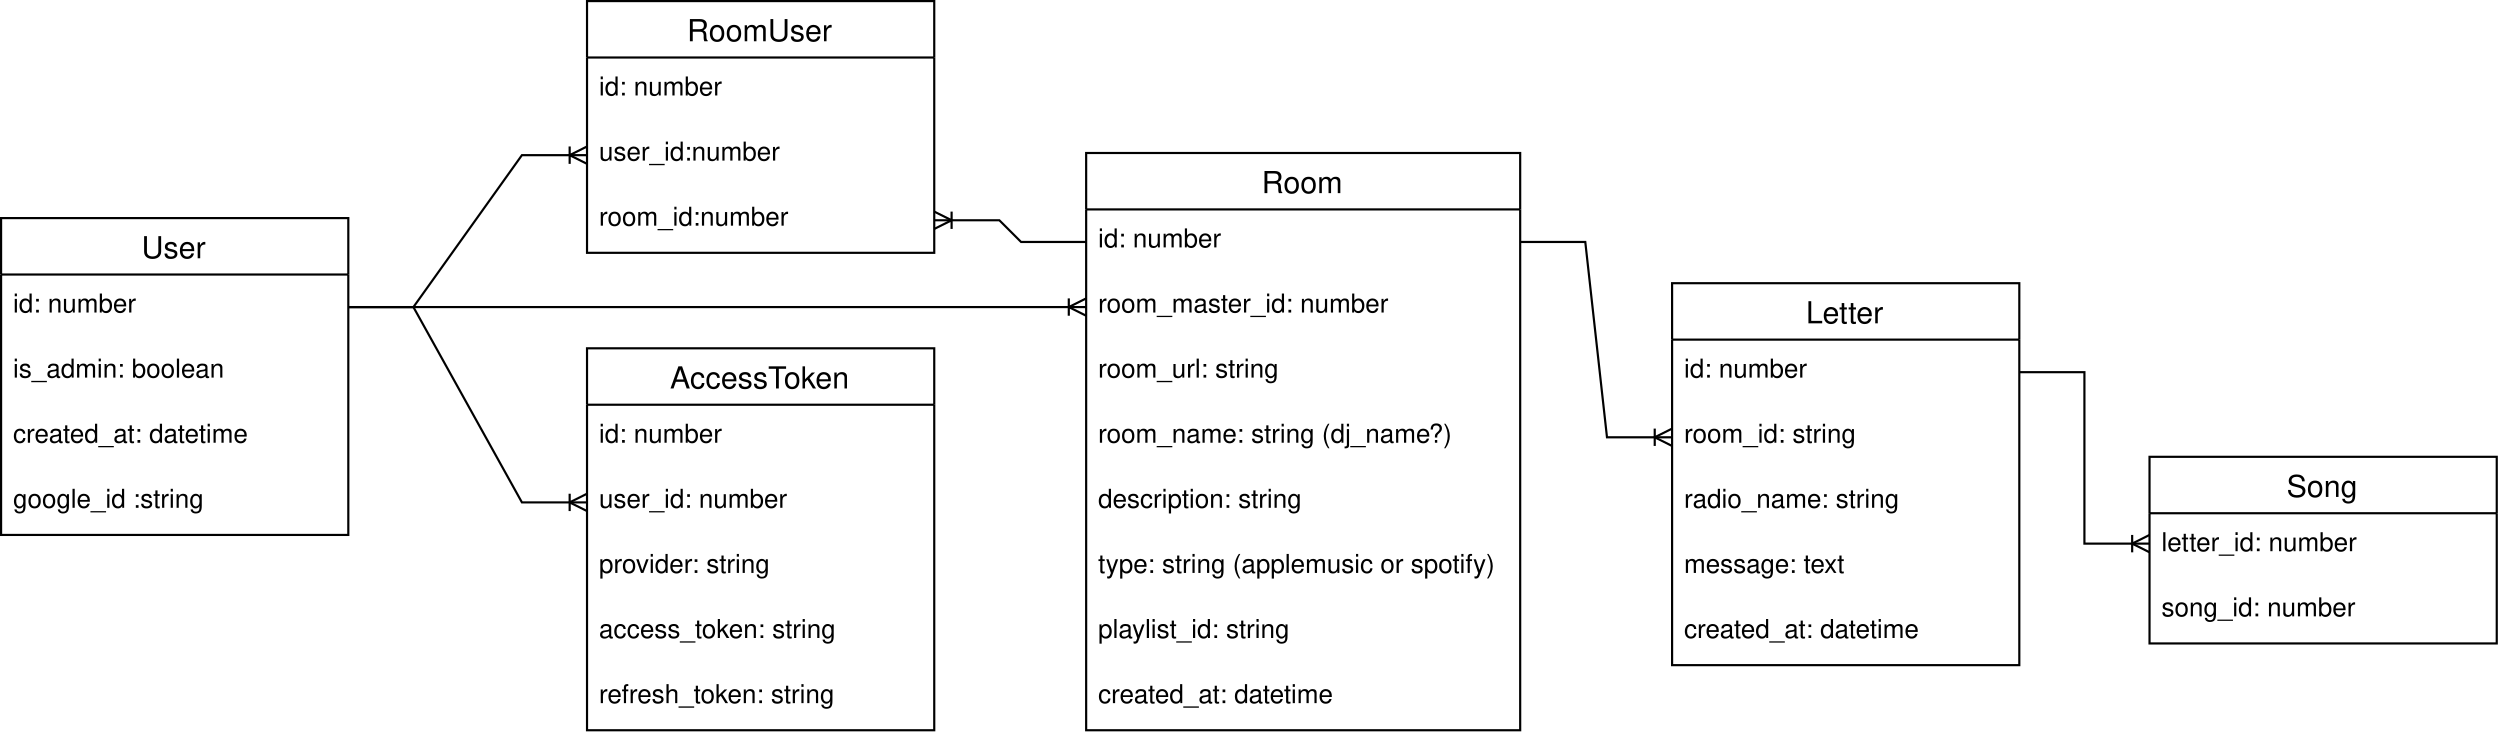
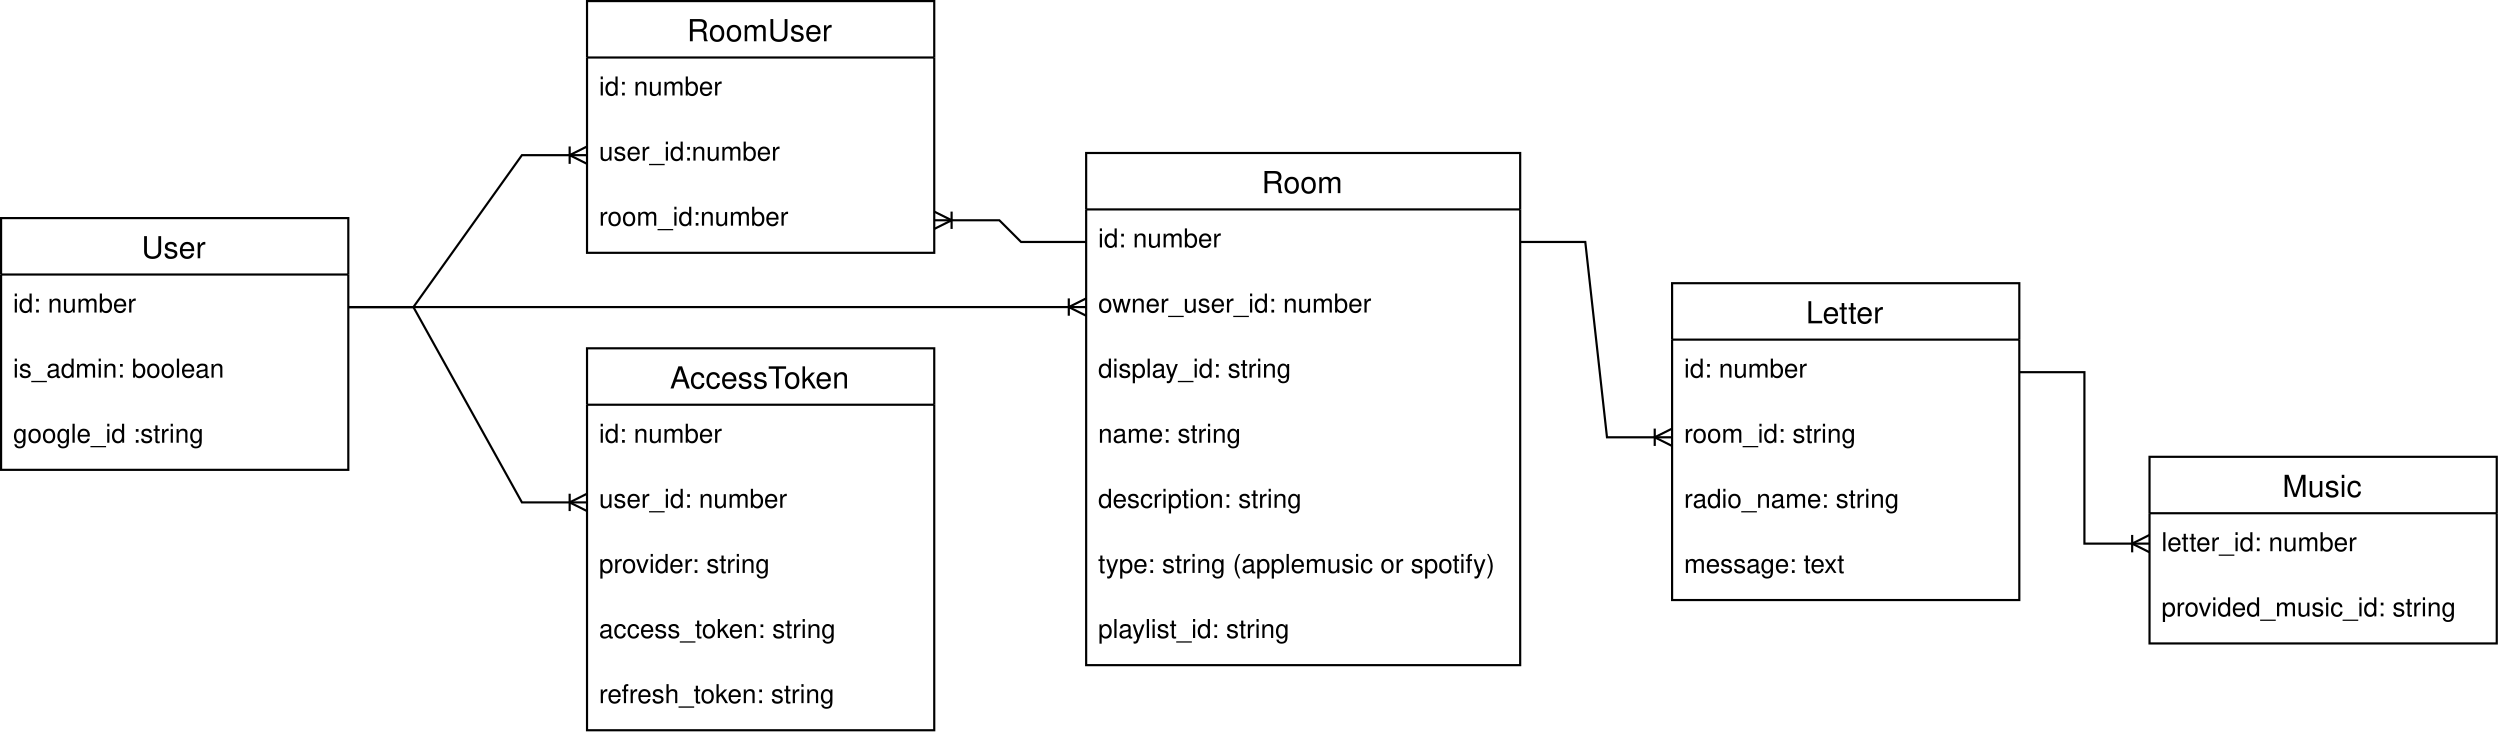
<svg xmlns="http://www.w3.org/2000/svg" version="1.1" width="1152px" height="341px" viewBox="-0.5 -0.5 1152 341">
  <defs>
    <clipPath id="mx-clip-4-131-152-30-0">
      <rect x="4" y="131" width="152" height="30" />
    </clipPath>
    <clipPath id="mx-clip-4-161-152-30-0">
      <rect x="4" y="161" width="152" height="30" />
    </clipPath>
    <clipPath id="mx-clip-4-191-152-30-0">
      <rect x="4" y="191" width="152" height="30" />
-     </clipPath>
-     <clipPath id="mx-clip-4-221-152-30-0">
-       <rect x="4" y="221" width="152" height="30" />
    </clipPath>
    <clipPath id="mx-clip-504-101-192-30-0">
      <rect x="504" y="101" width="192" height="30" />
    </clipPath>
    <clipPath id="mx-clip-504-131-192-30-0">
      <rect x="504" y="131" width="192" height="30" />
    </clipPath>
    <clipPath id="mx-clip-504-161-192-30-0">
      <rect x="504" y="161" width="192" height="30" />
    </clipPath>
    <clipPath id="mx-clip-504-191-192-30-0">
      <rect x="504" y="191" width="192" height="30" />
    </clipPath>
    <clipPath id="mx-clip-504-221-192-30-0">
      <rect x="504" y="221" width="192" height="30" />
    </clipPath>
    <clipPath id="mx-clip-504-251-192-30-0">
      <rect x="504" y="251" width="192" height="30" />
    </clipPath>
    <clipPath id="mx-clip-504-281-192-30-0">
      <rect x="504" y="281" width="192" height="30" />
    </clipPath>
-     <clipPath id="mx-clip-504-311-192-30-0">
-       <rect x="504" y="311" width="192" height="30" />
-     </clipPath>
    <clipPath id="mx-clip-774-161-152-30-0">
      <rect x="774" y="161" width="152" height="30" />
    </clipPath>
    <clipPath id="mx-clip-774-191-152-30-0">
      <rect x="774" y="191" width="152" height="30" />
    </clipPath>
    <clipPath id="mx-clip-774-221-152-30-0">
      <rect x="774" y="221" width="152" height="30" />
    </clipPath>
    <clipPath id="mx-clip-774-251-152-30-0">
      <rect x="774" y="251" width="152" height="30" />
-     </clipPath>
-     <clipPath id="mx-clip-774-281-152-30-0">
-       <rect x="774" y="281" width="152" height="30" />
    </clipPath>
    <clipPath id="mx-clip-994-241-152-30-0">
      <rect x="994" y="241" width="152" height="30" />
    </clipPath>
    <clipPath id="mx-clip-994-271-152-30-0">
      <rect x="994" y="271" width="152" height="30" />
    </clipPath>
    <clipPath id="mx-clip-274-31-152-30-0">
      <rect x="274" y="31" width="152" height="30" />
    </clipPath>
    <clipPath id="mx-clip-274-61-152-30-0">
      <rect x="274" y="61" width="152" height="30" />
    </clipPath>
    <clipPath id="mx-clip-274-91-152-30-0">
      <rect x="274" y="91" width="152" height="30" />
    </clipPath>
    <clipPath id="mx-clip-274-191-152-30-0">
      <rect x="274" y="191" width="152" height="30" />
    </clipPath>
    <clipPath id="mx-clip-274-221-152-30-0">
      <rect x="274" y="221" width="152" height="30" />
    </clipPath>
    <clipPath id="mx-clip-274-251-152-30-0">
      <rect x="274" y="251" width="152" height="30" />
    </clipPath>
    <clipPath id="mx-clip-274-281-152-30-0">
      <rect x="274" y="281" width="152" height="30" />
    </clipPath>
    <clipPath id="mx-clip-274-311-152-30-0">
      <rect x="274" y="311" width="152" height="30" />
    </clipPath>
  </defs>
  <g>
    <path d="M 0 126 L 0 100 L 160 100 L 160 126" fill="rgb(255, 255, 255)" stroke="rgb(0, 0, 0)" stroke-miterlimit="10" pointer-events="all" />
-     <path d="M 0 126 L 0 246 L 160 246 L 160 126" fill="none" stroke="rgb(0, 0, 0)" stroke-miterlimit="10" pointer-events="none" />
+     <path d="M 0 126 L 0 216 L 160 216 L 160 126" fill="none" stroke="rgb(0, 0, 0)" stroke-miterlimit="10" pointer-events="none" />
    <path d="M 0 126 L 160 126" fill="none" stroke="rgb(0, 0, 0)" stroke-miterlimit="10" pointer-events="none" />
    <g fill="rgb(0, 0, 0)" font-family="Helvetica" pointer-events="none" text-anchor="middle" font-size="14px">
      <text x="79.5" y="118.5">User</text>
    </g>
    <g fill="rgb(0, 0, 0)" font-family="Helvetica" pointer-events="none" clip-path="url(#mx-clip-4-131-152-30-0)" font-size="12px">
      <text x="5.5" y="143.5">id: number</text>
    </g>
    <g fill="rgb(0, 0, 0)" font-family="Helvetica" pointer-events="none" clip-path="url(#mx-clip-4-161-152-30-0)" font-size="12px">
      <text x="5.5" y="173.5">is_admin: boolean</text>
    </g>
    <g fill="rgb(0, 0, 0)" font-family="Helvetica" pointer-events="none" clip-path="url(#mx-clip-4-191-152-30-0)" font-size="12px">
-       <text x="5.5" y="203.5">created_at: datetime</text>
-     </g>
-     <g fill="rgb(0, 0, 0)" font-family="Helvetica" pointer-events="none" clip-path="url(#mx-clip-4-221-152-30-0)" font-size="12px">
-       <text x="5.5" y="233.5">google_id :string</text>
+       <text x="5.5" y="203.5">google_id :string</text>
    </g>
    <path d="M 500 96 L 500 70 L 700 70 L 700 96" fill="rgb(255, 255, 255)" stroke="rgb(0, 0, 0)" stroke-miterlimit="10" pointer-events="none" />
-     <path d="M 500 96 L 500 336 L 700 336 L 700 96" fill="none" stroke="rgb(0, 0, 0)" stroke-miterlimit="10" pointer-events="none" />
+     <path d="M 500 96 L 500 306 L 700 306 L 700 96" fill="none" stroke="rgb(0, 0, 0)" stroke-miterlimit="10" pointer-events="none" />
    <path d="M 500 96 L 700 96" fill="none" stroke="rgb(0, 0, 0)" stroke-miterlimit="10" pointer-events="none" />
    <g fill="rgb(0, 0, 0)" font-family="Helvetica" pointer-events="none" text-anchor="middle" font-size="14px">
      <text x="599.5" y="88.5">Room</text>
    </g>
    <g fill="rgb(0, 0, 0)" font-family="Helvetica" pointer-events="none" clip-path="url(#mx-clip-504-101-192-30-0)" font-size="12px">
      <text x="505.5" y="113.5">id: number</text>
    </g>
    <g fill="rgb(0, 0, 0)" font-family="Helvetica" pointer-events="none" clip-path="url(#mx-clip-504-131-192-30-0)" font-size="12px">
-       <text x="505.5" y="143.5">room_master_id: number</text>
+       <text x="505.5" y="143.5">owner_user_id: number</text>
    </g>
    <g fill="rgb(0, 0, 0)" font-family="Helvetica" pointer-events="none" clip-path="url(#mx-clip-504-161-192-30-0)" font-size="12px">
-       <text x="505.5" y="173.5">room_url: string</text>
+       <text x="505.5" y="173.5">display_id: string</text>
    </g>
    <g fill="rgb(0, 0, 0)" font-family="Helvetica" pointer-events="none" clip-path="url(#mx-clip-504-191-192-30-0)" font-size="12px">
-       <text x="505.5" y="203.5">room_name: string (dj_name?)</text>
+       <text x="505.5" y="203.5">name: string</text>
    </g>
    <g fill="rgb(0, 0, 0)" font-family="Helvetica" pointer-events="none" clip-path="url(#mx-clip-504-221-192-30-0)" font-size="12px">
      <text x="505.5" y="233.5">description: string</text>
    </g>
    <g fill="rgb(0, 0, 0)" font-family="Helvetica" pointer-events="none" clip-path="url(#mx-clip-504-251-192-30-0)" font-size="12px">
      <text x="505.5" y="263.5">type: string (applemusic or spotify)</text>
    </g>
    <g fill="rgb(0, 0, 0)" font-family="Helvetica" pointer-events="none" clip-path="url(#mx-clip-504-281-192-30-0)" font-size="12px">
      <text x="505.5" y="293.5">playlist_id: string</text>
    </g>
-     <g fill="rgb(0, 0, 0)" font-family="Helvetica" pointer-events="none" clip-path="url(#mx-clip-504-311-192-30-0)" font-size="12px">
-       <text x="505.5" y="323.5">created_at: datetime</text>
-     </g>
    <path d="M 770 156 L 770 130 L 930 130 L 930 156" fill="rgb(255, 255, 255)" stroke="rgb(0, 0, 0)" stroke-miterlimit="10" pointer-events="none" />
-     <path d="M 770 156 L 770 306 L 930 306 L 930 156" fill="none" stroke="rgb(0, 0, 0)" stroke-miterlimit="10" pointer-events="none" />
+     <path d="M 770 156 L 770 276 L 930 276 L 930 156" fill="none" stroke="rgb(0, 0, 0)" stroke-miterlimit="10" pointer-events="none" />
    <path d="M 770 156 L 930 156" fill="none" stroke="rgb(0, 0, 0)" stroke-miterlimit="10" pointer-events="none" />
    <g fill="rgb(0, 0, 0)" font-family="Helvetica" pointer-events="none" text-anchor="middle" font-size="14px">
      <text x="849.5" y="148.5">Letter</text>
    </g>
    <g fill="rgb(0, 0, 0)" font-family="Helvetica" pointer-events="none" clip-path="url(#mx-clip-774-161-152-30-0)" font-size="12px">
      <text x="775.5" y="173.5">id: number</text>
    </g>
    <g fill="rgb(0, 0, 0)" font-family="Helvetica" pointer-events="none" clip-path="url(#mx-clip-774-191-152-30-0)" font-size="12px">
      <text x="775.5" y="203.5">room_id: string</text>
    </g>
    <g fill="rgb(0, 0, 0)" font-family="Helvetica" pointer-events="none" clip-path="url(#mx-clip-774-221-152-30-0)" font-size="12px">
      <text x="775.5" y="233.5">radio_name: string</text>
    </g>
    <g fill="rgb(0, 0, 0)" font-family="Helvetica" pointer-events="none" clip-path="url(#mx-clip-774-251-152-30-0)" font-size="12px">
      <text x="775.5" y="263.5">message: text</text>
    </g>
-     <g fill="rgb(0, 0, 0)" font-family="Helvetica" pointer-events="none" clip-path="url(#mx-clip-774-281-152-30-0)" font-size="12px">
-       <text x="775.5" y="293.5">created_at: datetime</text>
-     </g>
    <path d="M 700 111 L 730 111 L 740 201 L 770 201" fill="none" stroke="rgb(0, 0, 0)" stroke-miterlimit="10" pointer-events="none" />
    <path d="M 762 205 L 762 197 M 770 197 L 762 201 L 770 205" fill="none" stroke="rgb(0, 0, 0)" stroke-miterlimit="10" pointer-events="none" />
    <path d="M 990 236 L 990 210 L 1150 210 L 1150 236" fill="rgb(255, 255, 255)" stroke="rgb(0, 0, 0)" stroke-miterlimit="10" pointer-events="none" />
    <path d="M 990 236 L 990 296 L 1150 296 L 1150 236" fill="none" stroke="rgb(0, 0, 0)" stroke-miterlimit="10" pointer-events="none" />
    <path d="M 990 236 L 1150 236" fill="none" stroke="rgb(0, 0, 0)" stroke-miterlimit="10" pointer-events="none" />
    <g fill="rgb(0, 0, 0)" font-family="Helvetica" pointer-events="none" text-anchor="middle" font-size="14px">
-       <text x="1069.5" y="228.5">Song</text>
+       <text x="1069.5" y="228.5">Music</text>
    </g>
    <g fill="rgb(0, 0, 0)" font-family="Helvetica" pointer-events="none" clip-path="url(#mx-clip-994-241-152-30-0)" font-size="12px">
      <text x="995.5" y="253.5">letter_id: number</text>
    </g>
    <g fill="rgb(0, 0, 0)" font-family="Helvetica" pointer-events="none" clip-path="url(#mx-clip-994-271-152-30-0)" font-size="12px">
-       <text x="995.5" y="283.5">song_id: number</text>
+       <text x="995.5" y="283.5">provided_music_id: string</text>
    </g>
    <path d="M 930 171 L 960 171 L 960 210.5 L 960 250 L 990 250" fill="none" stroke="rgb(0, 0, 0)" stroke-miterlimit="10" pointer-events="none" />
    <path d="M 982 254 L 982 246 M 990 246 L 982 250 L 990 254" fill="none" stroke="rgb(0, 0, 0)" stroke-miterlimit="10" pointer-events="none" />
    <path d="M 270 26 L 270 0 L 430 0 L 430 26" fill="rgb(255, 255, 255)" stroke="rgb(0, 0, 0)" stroke-miterlimit="10" pointer-events="none" />
    <path d="M 270 26 L 270 116 L 430 116 L 430 26" fill="none" stroke="rgb(0, 0, 0)" stroke-miterlimit="10" pointer-events="none" />
    <path d="M 270 26 L 430 26" fill="none" stroke="rgb(0, 0, 0)" stroke-miterlimit="10" pointer-events="none" />
    <g fill="rgb(0, 0, 0)" font-family="Helvetica" pointer-events="none" text-anchor="middle" font-size="14px">
      <text x="349.5" y="18.5">RoomUser</text>
    </g>
    <g fill="rgb(0, 0, 0)" font-family="Helvetica" pointer-events="none" clip-path="url(#mx-clip-274-31-152-30-0)" font-size="12px">
      <text x="275.5" y="43.5">id: number</text>
    </g>
    <g fill="rgb(0, 0, 0)" font-family="Helvetica" pointer-events="none" clip-path="url(#mx-clip-274-61-152-30-0)" font-size="12px">
      <text x="275.5" y="73.5">user_id:number</text>
    </g>
    <g fill="rgb(0, 0, 0)" font-family="Helvetica" pointer-events="none" clip-path="url(#mx-clip-274-91-152-30-0)" font-size="12px">
      <text x="275.5" y="103.5">room_id:number</text>
    </g>
    <path d="M 270 186 L 270 160 L 430 160 L 430 186" fill="rgb(255, 255, 255)" stroke="rgb(0, 0, 0)" stroke-miterlimit="10" pointer-events="none" />
    <path d="M 270 186 L 270 336 L 430 336 L 430 186" fill="none" stroke="rgb(0, 0, 0)" stroke-miterlimit="10" pointer-events="none" />
    <path d="M 270 186 L 430 186" fill="none" stroke="rgb(0, 0, 0)" stroke-miterlimit="10" pointer-events="none" />
    <g fill="rgb(0, 0, 0)" font-family="Helvetica" pointer-events="none" text-anchor="middle" font-size="14px">
      <text x="349.5" y="178.5">AccessToken</text>
    </g>
    <g fill="rgb(0, 0, 0)" font-family="Helvetica" pointer-events="none" clip-path="url(#mx-clip-274-191-152-30-0)" font-size="12px">
      <text x="275.5" y="203.5">id: number</text>
    </g>
    <g fill="rgb(0, 0, 0)" font-family="Helvetica" pointer-events="none" clip-path="url(#mx-clip-274-221-152-30-0)" font-size="12px">
      <text x="275.5" y="233.5">user_id: number</text>
    </g>
    <g fill="rgb(0, 0, 0)" font-family="Helvetica" pointer-events="none" clip-path="url(#mx-clip-274-251-152-30-0)" font-size="12px">
      <text x="275.5" y="263.5">provider: string</text>
    </g>
    <g fill="rgb(0, 0, 0)" font-family="Helvetica" pointer-events="none" clip-path="url(#mx-clip-274-281-152-30-0)" font-size="12px">
      <text x="275.5" y="293.5">access_token: string</text>
    </g>
    <g fill="rgb(0, 0, 0)" font-family="Helvetica" pointer-events="none" clip-path="url(#mx-clip-274-311-152-30-0)" font-size="12px">
      <text x="275.5" y="323.5">refresh_token: string</text>
    </g>
    <path d="M 160 141 L 190 141 L 240 71 L 270 71" fill="none" stroke="rgb(0, 0, 0)" stroke-miterlimit="10" pointer-events="none" />
    <path d="M 262 75 L 262 67 M 270 67 L 262 71 L 270 75" fill="none" stroke="rgb(0, 0, 0)" stroke-miterlimit="10" pointer-events="none" />
    <path d="M 500 111 L 470 111 L 460 101 L 430 101" fill="none" stroke="rgb(0, 0, 0)" stroke-miterlimit="10" pointer-events="none" />
    <path d="M 438 97 L 438 105 M 430 105 L 438 101 L 430 97" fill="none" stroke="rgb(0, 0, 0)" stroke-miterlimit="10" pointer-events="none" />
    <path d="M 160 141 L 190 141 L 470 141 L 500 141" fill="none" stroke="rgb(0, 0, 0)" stroke-miterlimit="10" pointer-events="none" />
    <path d="M 492 145 L 492 137 M 500 137 L 492 141 L 500 145" fill="none" stroke="rgb(0, 0, 0)" stroke-miterlimit="10" pointer-events="none" />
    <path d="M 160 141 L 190 141 L 240 231 L 270 231" fill="none" stroke="rgb(0, 0, 0)" stroke-miterlimit="10" pointer-events="none" />
    <path d="M 262 235 L 262 227 M 270 227 L 262 231 L 270 235" fill="none" stroke="rgb(0, 0, 0)" stroke-miterlimit="10" pointer-events="none" />
  </g>
</svg>
